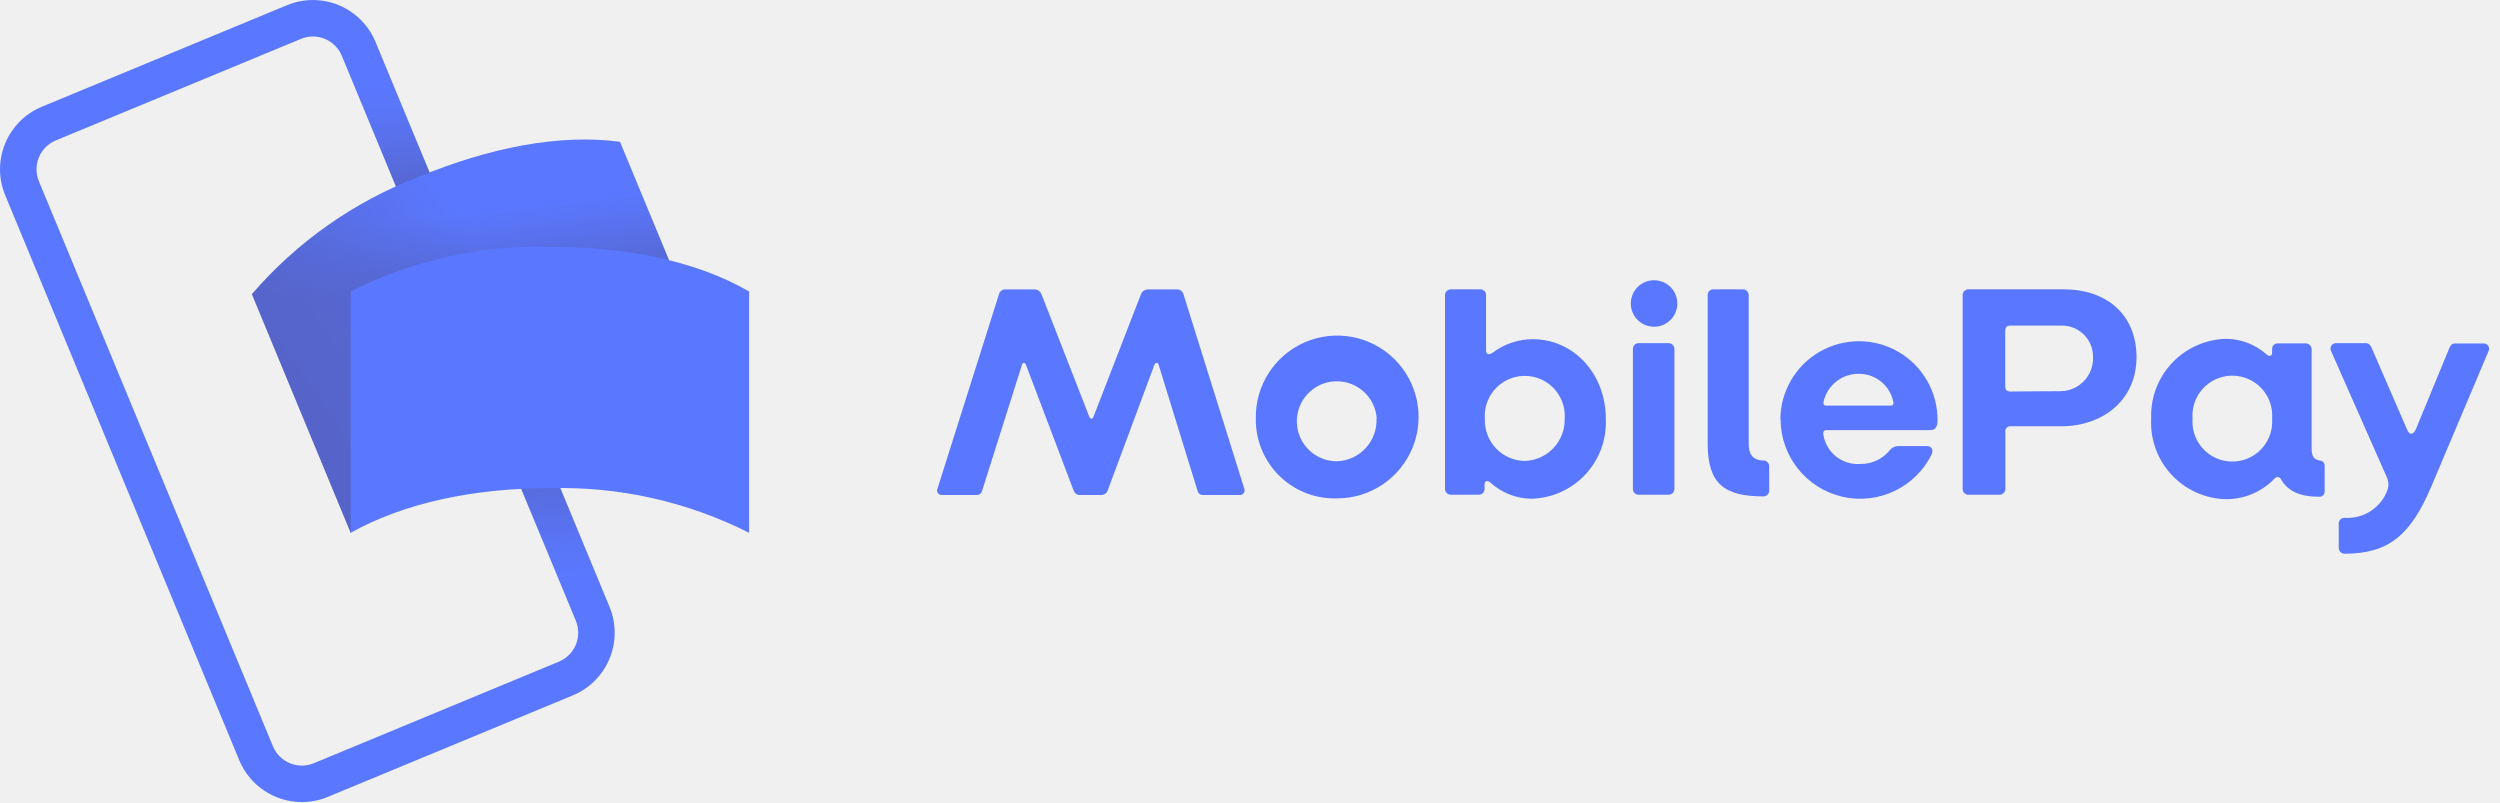
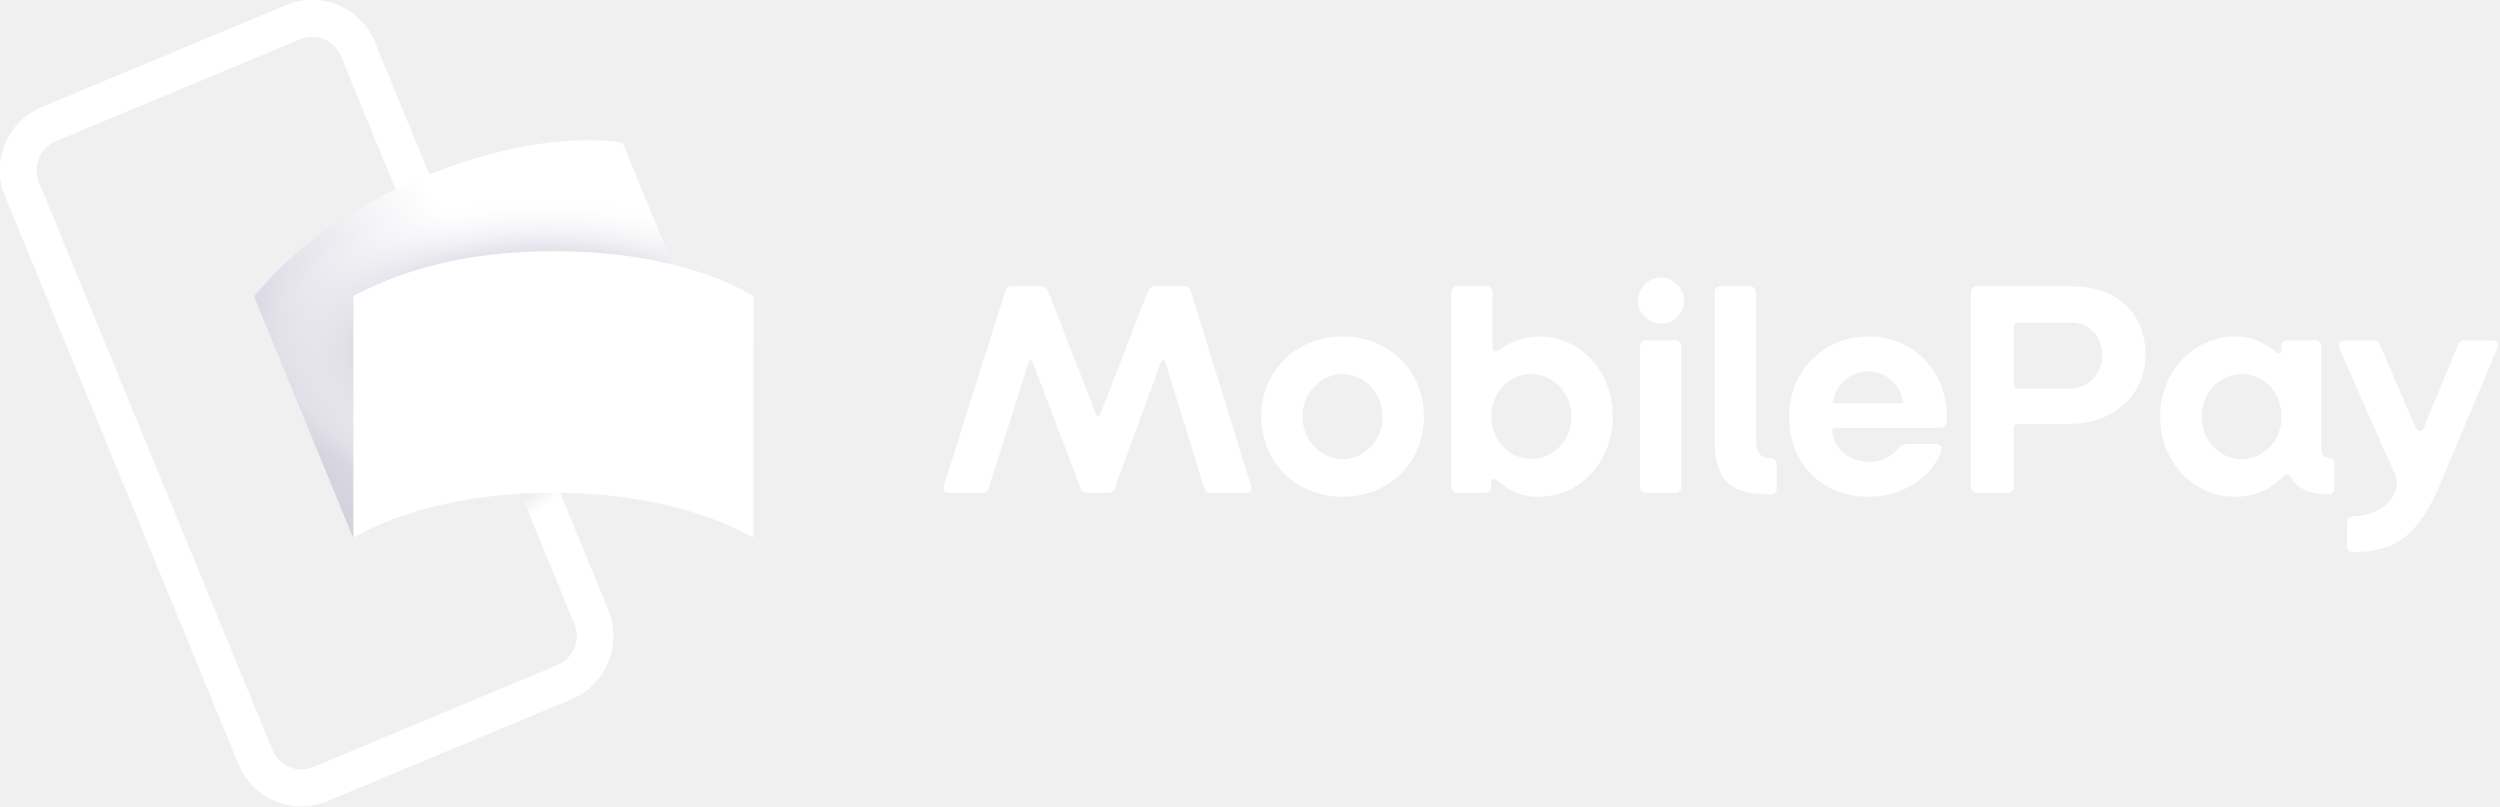
- <svg xmlns="http://www.w3.org/2000/svg" height="69" viewBox="0 0 215 69" width="215">
-   <linearGradient id="a" x1="48.743%" x2="52.403%" y1="76.002%" y2="-.583%">
-     <stop offset="0" stop-color="#504678" />
-     <stop offset=".302" stop-color="#504678" stop-opacity=".616" />
-     <stop offset=".608" stop-color="#504678" stop-opacity=".283" />
-     <stop offset=".852" stop-color="#504678" stop-opacity=".076" />
-     <stop offset="1" stop-color="#504678" stop-opacity="0" />
-   </linearGradient>
-   <linearGradient id="b" x1="13.702%" x2="57.382%" y1="66.341%" y2="41.255%">
-     <stop offset="0" stop-color="#504678" />
-     <stop offset=".179" stop-color="#504678" stop-opacity=".872" />
-     <stop offset=".526" stop-color="#504678" stop-opacity=".536" />
-     <stop offset="1" stop-color="#504678" stop-opacity="0" />
-   </linearGradient>
-   <linearGradient id="c" x1="47.724%" x2="45.261%" y1="34.971%" y2="18.375%">
-     <stop offset="0" stop-color="#504678" />
-     <stop offset=".643" stop-color="#504678" stop-opacity=".332" />
-     <stop offset="1" stop-color="#504678" stop-opacity="0" />
-   </linearGradient>
-   <g fill="none">
-     <path d="m25.965 68.979c-2.36 0-4.487-1.421-5.391-3.6l-20.127-48.588c-1.231-2.973.18-6.381 3.153-7.613l21.081-8.731c1.428-.592 3.032-.592 4.459-0 1.428.591 2.562 1.726 3.153 3.153l20.127 48.59c1.229 2.972-.182 6.378-3.153 7.61l-21.081 8.735c-.704.293-1.459.443-2.221.444zm.946-65.841c-.353.001-.703.071-1.029.207l-21.082 8.731c-.659.273-1.183.797-1.455 1.456-.273.659-.273 1.399 0 2.058l20.127 48.591c.57 1.371 2.142 2.022 3.514 1.456l21.081-8.737c.659-.273 1.183-.797 1.455-1.456.273-.659.273-1.399-0-2.058l-20.127-48.586c-.417-1.005-1.396-1.66-2.484-1.662z" fill="#5a78ff" />
-     <path d="m34.589 6.612h3.137v20.824h-3.137z" fill="url(#a)" opacity=".7" transform="matrix(.9238795 -.3826834 .3826834 .9238795 -3.762515 15.13256)" />
-     <path d="m43.554 26.884h3.137v23.572h-3.137z" fill="url(#a)" opacity=".7" transform="matrix(-.9238795 .3826834 -.3826834 -.9238795 101.6077 57.12898)" />
-     <path d="m44.523 35.724c-6.029 2.5-11.063 5.946-14.359 10.1l-8.498-20.524c3.876-4.504 8.81-7.974 14.359-10.1 6.029-2.5 12.12-3.71 17.295-3.005l8.5 20.523c-5.926-.446-11.869.587-17.297 3.006z" fill="#5a78ff" />
-     <g opacity=".4" transform="translate(21 11)">
-       <path d="m23.523 24.724c-6.029 2.5-11.063 5.946-14.359 10.1l-8.498-20.524c3.876-4.504 8.81-7.974 14.359-10.1 6.029-2.5 12.12-3.71 17.295-3.005l8.5 20.523c-5.926-.446-11.869.587-17.297 3.006z" fill="url(#b)" opacity=".9" />
-       <path d="m23.523 24.724c-6.029 2.5-11.063 5.946-14.359 10.1l-8.498-20.524c3.876-4.504 8.81-7.974 14.359-10.1 6.029-2.5 12.12-3.71 17.295-3.005l8.5 20.523c-5.926-.446-11.869.587-17.297 3.006z" fill="url(#c)" opacity=".7" />
-     </g>
-     <path d="m47.292 41.981c-6.526 0-12.5 1.261-17.13 3.835v-20.752c5.304-2.677 11.191-3.995 17.13-3.835 6.526 0 12.617 1.21 17.129 3.84v20.752c-5.303-2.679-11.189-3.998-17.129-3.84zm33.338.019 5.28-16.69c.055-.231.253-.401.49-.42h2.65c.238.033.437.195.52.42l4.11 10.53c.08.21.29.23.36 0l4.08-10.53c.083-.225.282-.387.52-.42h2.65c.237.019.435.189.49.42l5.22 16.69c.061.128.049.28-.031.397-.08.117-.217.183-.359.173h-3.15c-.223.01-.422-.142-.47-.36l-3.35-10.84c-.05-.21-.29-.21-.36 0l-4 10.76c-.068.259-.302.44-.57.44h-1.85c-.29 0-.44-.16-.55-.44l-4.08-10.76c-.08-.21-.29-.21-.34 0l-3.43 10.84c-.053.224-.261.376-.49.36h-3c-.135-.002-.26-.074-.329-.19s-.073-.26-.011-.38zm27.37-6c-.057-2.843 1.612-5.438 4.223-6.566 2.611-1.128 5.644-.564 7.675 1.427 2.031 1.99 2.656 5.012 1.581 7.645-1.075 2.633-3.636 4.354-6.479 4.355-1.851.063-3.647-.635-4.969-1.931s-2.057-3.078-2.031-4.929zm10.4 0c-.125-1.87-1.725-3.295-3.597-3.206s-3.328 1.661-3.274 3.534c.054 1.873 1.597 3.359 3.471 3.342 1.946-.081 3.459-1.724 3.38-3.67zm9.76 5.49c-.26-.21-.49-.13-.49.23v.34c0.0.263-.207.479-.47.49h-2.44c-.266-.01-.48-.224-.49-.49v-16.69c.01-.266.224-.48.49-.49h2.57c.263.011.47.227.47.49v4.76c0 .34.23.44.6.18.984-.737 2.18-1.137 3.41-1.14 3.56 0 6.29 3 6.29 6.86.081 1.764-.552 3.486-1.756 4.777-1.204 1.291-2.878 2.042-4.644 2.083-1.312-.014-2.573-.513-3.54-1.4zm6.4-5.46c.098-1.288-.533-2.522-1.635-3.197-1.102-.674-2.488-.674-3.59 0-1.102.674-1.733 1.909-1.635 3.197-.035.933.306 1.841.948 2.52.641.679 1.529 1.072 2.462 1.09.942-.021 1.836-.417 2.484-1.101.648-.684.996-1.598.966-2.539zm5.69-9.93c0-1.105.895-2 2-2s2 .895 2 2-.895 2-2 2-2-.895-2-2zm.18 16v-12.1c-0-.263.207-.479.47-.49h2.57c.135-.005.267.043.367.135.099.092.158.22.163.355v12.06c-.01.266-.224.48-.49.49h-2.61c-.263-.011-.47-.227-.47-.49zm6.43-3.96v-12.77c-0-.263.207-.479.47-.49h2.57c.266.01.48.224.49.49v12.85c0 .83.36 1.38 1.27 1.38.13 0 .255.052.346.144s.144.217.144.346v2.13c-.011.263-.227.47-.49.47-3.42 0-4.8-1.12-4.8-4.55zm6.25-2.06c.009-2.415 1.306-4.642 3.402-5.842 2.096-1.2 4.673-1.19 6.76.025 2.087 1.215 3.367 3.452 3.358 5.867 0 .47-.13.86-.6.86h-8.94c-.23 0-.31.13-.29.34.222 1.566 1.623 2.691 3.2 2.57.949.014 1.855-.397 2.47-1.12.191-.268.501-.425.83-.42h2.39c.42 0 .6.29.44.7-1.402 2.858-4.588 4.374-7.69 3.658-3.102-.716-5.302-3.474-5.31-6.658zm9.49-1.2c.18 0 .26-.08.23-.29-.272-1.435-1.539-2.466-3-2.44-1.429-.001-2.671.98-3 2.37-.05.18 0 .36.21.36zm6.19 7.18v-16.69c-0-.263.207-.479.47-.49h8.19c3.74 0 6.29 2.18 6.29 5.85s-2.89 5.93-6.47 5.93h-4.34c-.132-.014-.263.034-.355.13s-.134.229-.115.36v4.91c-.01.266-.224.48-.49.49h-2.7c-.267-.005-.48-.223-.48-.49zm8.48-8.42c1.55-.049 2.769-1.34 2.73-2.89.022-.734-.259-1.445-.777-1.965-.518-.52-1.228-.804-1.963-.785h-4.37c-.31 0-.44.16-.44.47v4.73c0 .31.13.47.44.47zm7.73 2.36c-.067-1.769.577-3.49 1.79-4.78 1.212-1.289 2.891-2.039 4.66-2.08 1.277.007 2.507.48 3.46 1.33.23.21.49.18.49-.13v-.34c0-.26.21-.47.47-.47h2.44c.266.01.48.224.49.49v8.58c0 .65.23.94.68 1 .233.005.424.187.44.42v2.26c0 .243-.197.44-.44.44-1.72 0-2.73-.49-3.3-1.48-.16-.26-.34-.31-.6-.05-1.098 1.131-2.614 1.76-4.19 1.74-1.773-.051-3.451-.816-4.654-2.12-1.203-1.304-1.829-3.038-1.736-4.81zm10.4 0c.098-1.284-.531-2.515-1.63-3.188-1.099-.672-2.481-.672-3.58 0-1.099.672-1.728 1.903-1.63 3.188-.098 1.284.531 2.515 1.63 3.188 1.099.672 2.481.672 3.58 0 1.099-.672 1.728-1.903 1.63-3.188zm5.73 11.13v-2.13c.011-.263.227-.47.49-.47 1.673.125 3.216-.906 3.74-2.5.088-.335.052-.689-.1-1l-4.78-10.82c-.083-.147-.08-.327.007-.472.087-.145.245-.232.413-.228h2.57c.26 0 .42.21.52.47l3 6.92c.21.55.55.52.78 0l2.86-6.94c.1-.26.23-.42.49-.42h2.47c.154-.008.301.063.391.189.089.126.108.288.049.431l-4.92 11.64c-1.79 4.24-3.69 5.82-7.49 5.82-.266-.01-.48-.224-.49-.49z" fill="#5a78ff" />
+ <svg xmlns="http://www.w3.org/2000/svg" xmlns:xlink="http://www.w3.org/1999/xlink" width="400" height="129">
+   <defs>
+     <radialGradient id="b" cx="73.044%" cy="44.503%" r="29.163%" fx="73.044%" fy="44.503%" gradientTransform="matrix(.19185 -.74657 .98142 .14594 .153 .925)">
+       <stop offset="0%" stop-color="#626262" />
+       <stop offset="100%" stop-color="#FFF" />
+     </radialGradient>
+     <radialGradient id="e" cx="61.725%" cy="52.493%" r="38.332%" fx="61.725%" fy="52.493%" gradientTransform="matrix(0 1 -1.64794 0 1.482 -.092)">
+       <stop offset="0%" stop-color="#DAD7E2" />
+       <stop offset="58.183%" stop-color="#D9D6E2" />
+       <stop offset="100%" stop-color="#FFF" stop-opacity="0" />
+     </radialGradient>
+     <path id="a" d="M49.947 5.866c-.637 0-1.281.122-1.903.384L8.913 22.579a4.973 4.973 0 0 0-2.703 2.723 5.011 5.011 0 0 0 0 3.849l37.362 90.877c1.054 2.565 3.987 3.786 6.521 2.723l39.132-16.33c2.545-1.063 3.757-4.01 2.704-6.574L54.567 8.97a5 5 0 0 0-4.62-3.105M48.2 129a10.835 10.835 0 0 1-10.01-6.725L.829 31.395a10.908 10.908 0 0 1 0-8.34 10.784 10.784 0 0 1 5.855-5.896L45.814.828c5.506-2.295 11.847.344 14.133 5.897l37.362 90.877c2.28 5.553-.345 11.94-5.853 14.238l-39.131 16.331c-1.35.563-2.75.829-4.125.829" />
+     <path id="d" d="M83.215 67.023C71.988 71.713 62.616 78.197 56.477 86L40.654 47.43c6.713-8.154 15.51-14.285 26.737-18.975 11.23-4.69 22.57-6.972 32.205-5.647l15.825 38.568c-10.008-1.056-20.977.958-32.206 5.647" />
+     <linearGradient id="c" x1="21.005%" x2="71.275%" y1="100%" y2="70.933%">
+       <stop offset="0%" stop-color="#D3D0DD" />
+       <stop offset="100%" stop-color="#FFF" />
+     </linearGradient>
+   </defs>
+   <g fill="none" fill-rule="evenodd">
+     <path fill="#FFF" d="M151.718 78.86h5.537c.437 0 .777-.195.923-.68l6.411-20.267c.097-.389.486-.389.632 0l7.625 20.12c.195.535.486.827 1.02.827h3.449c.485 0 .874-.243 1.068-.826l7.383-20.12c.146-.39.583-.39.68 0l6.266 20.265c.097.39.388.68.874.68h5.877c.583 0 .923-.437.729-1.068l-9.666-31.202c-.146-.437-.486-.777-.923-.777h-4.954c-.437 0-.826.388-.971.777l-7.626 19.683c-.146.438-.534.39-.68 0l-7.674-19.683c-.146-.389-.535-.777-.972-.777h-4.954c-.437 0-.777.34-.923.777l-9.86 31.202c-.194.68.146 1.069.729 1.069Zm63.093.632c-7.48 0-13.017-5.638-13.017-12.83 0-7.242 5.537-12.831 13.017-12.831 7.529 0 13.017 5.589 13.017 12.83 0 7.193-5.488 12.83-13.017 12.83Zm0-6.027c3.546 0 6.412-3.062 6.412-6.804 0-3.79-2.866-6.804-6.412-6.804-3.497 0-6.411 3.013-6.411 6.804 0 3.742 2.914 6.804 6.411 6.804Zm31.28 6.027c-2.866 0-4.809-1.167-6.606-2.625-.486-.389-.923-.243-.923.438v.631c0 .486-.388.924-.874.924h-4.566c-.485 0-.922-.438-.922-.924V46.735c0-.486.437-.923.922-.923h4.809c.486 0 .874.437.874.923v8.894c0 .632.437.826 1.117.34 1.457-1.07 3.595-2.138 6.363-2.138 6.654 0 11.754 5.637 11.754 12.83 0 7.193-5.197 12.83-11.948 12.83Zm-1.117-6.075c3.594 0 6.46-3.014 6.46-6.756 0-3.79-2.866-6.804-6.46-6.804-3.497 0-6.363 2.965-6.363 6.804 0 3.791 2.817 6.756 6.363 6.756Zm20.788-21.628c1.991 0 3.691-1.7 3.691-3.693s-1.7-3.694-3.691-3.694c-1.991 0-3.691 1.701-3.691 3.694 0 1.992 1.7 3.693 3.69 3.693Zm-2.477 27.07h4.808c.486 0 .923-.437.923-.923v-22.55c0-.486-.437-.924-.923-.924h-4.808c-.486 0-.874.438-.874.924v22.55c0 .486.388.924.874.924Zm20.06.244c.485 0 .922-.389.922-.875v-3.985a.922.922 0 0 0-.922-.924c-1.7 0-2.38-1.02-2.38-2.575V46.735c0-.486-.438-.923-.923-.923h-4.809c-.485 0-.874.437-.874.923v23.863c0 6.415 2.574 8.505 8.986 8.505Zm15.542.389c-7.383 0-12.628-5.395-12.628-12.734 0-7.387 5.44-12.927 12.725-12.927 7.237 0 12.531 5.637 12.531 13.025 0 .874-.242 1.603-1.117 1.603H293.69c-.437 0-.583.243-.534.632.34 2.77 2.768 4.812 5.925 4.812 2.089 0 3.595-.924 4.615-2.09.534-.583.971-.778 1.554-.778h4.468c.778 0 1.118.535.826 1.312-1.603 4.131-6.168 7.145-11.657 7.145Zm-5.148-14.97h10.248c.34 0 .486-.145.437-.534a5.638 5.638 0 0 0-5.537-4.568c-2.671 0-4.906 1.895-5.537 4.422-.097.34-.049.68.389.68Zm22.479 14.338c-.486 0-.875-.438-.875-.924V46.735c0-.486.389-.923.875-.923h15.3c6.993 0 11.753 4.082 11.753 10.935 0 6.707-5.391 11.08-12.094 11.08h-8.111c-.583 0-.874.34-.874.924v9.185c0 .486-.437.924-.923.924h-5.051Zm6.8-16.67h8.16c3.35 0 5.196-2.867 5.196-5.395 0-2.673-1.797-5.2-5.197-5.2h-8.16c-.582 0-.825.292-.825.875v8.845c0 .583.243.875.825.875Zm34.552 17.302c-6.509 0-11.949-5.492-11.949-12.83 0-7.388 5.537-12.831 12.046-12.831 2.768 0 4.711 1.069 6.46 2.478.437.39.923.34.923-.243v-.729a.87.87 0 0 1 .874-.875h4.566c.485 0 .922.438.922.924v16.087c0 1.215.438 1.75 1.263 1.798.437.048.826.34.826.777v4.229c0 .437-.34.826-.826.826-3.205 0-5.1-.924-6.168-2.77-.292-.486-.632-.584-1.117-.098-1.943 1.799-4.177 3.257-7.82 3.257Zm1.117-6.027c3.546 0 6.363-3.013 6.363-6.804 0-3.84-2.817-6.804-6.363-6.804-3.594 0-6.411 3.013-6.411 6.804 0 3.742 2.817 6.804 6.41 6.804Zm17.747 14.872c7.091 0 10.637-2.965 13.988-10.887l9.18-21.821c.243-.583-.194-1.167-.826-1.167h-4.614c-.486 0-.728.292-.923.778l-5.342 12.976c-.438 1.021-1.02 1.07-1.458.049l-5.585-12.928c-.194-.486-.486-.875-.972-.875h-4.808c-.583 0-1.069.535-.777 1.313l8.937 20.217c.291.68.388 1.215.194 1.944-.68 2.965-3.788 4.666-6.994 4.666-.486 0-.923.389-.923.875v3.937c0 .486.437.923.923.923Z" />
+     <use xlink:href="#a" fill="#FFF" />
+     <use xlink:href="#a" fill="url(#b)" />
+     <use xlink:href="#d" fill="url(#c)" />
+     <use xlink:href="#d" fill="url(#e)" />
+     <path fill="#FFF" d="M88.55 78.848c-12.192-.002-23.35 2.349-32.008 7.143l.006-38.65c9.325-4.9 19.815-7.147 32.007-7.145 12.192.002 23.575 2.253 32.006 7.153L120.555 86c-8.875-4.798-19.813-7.15-32.005-7.152" />
  </g>
</svg>
